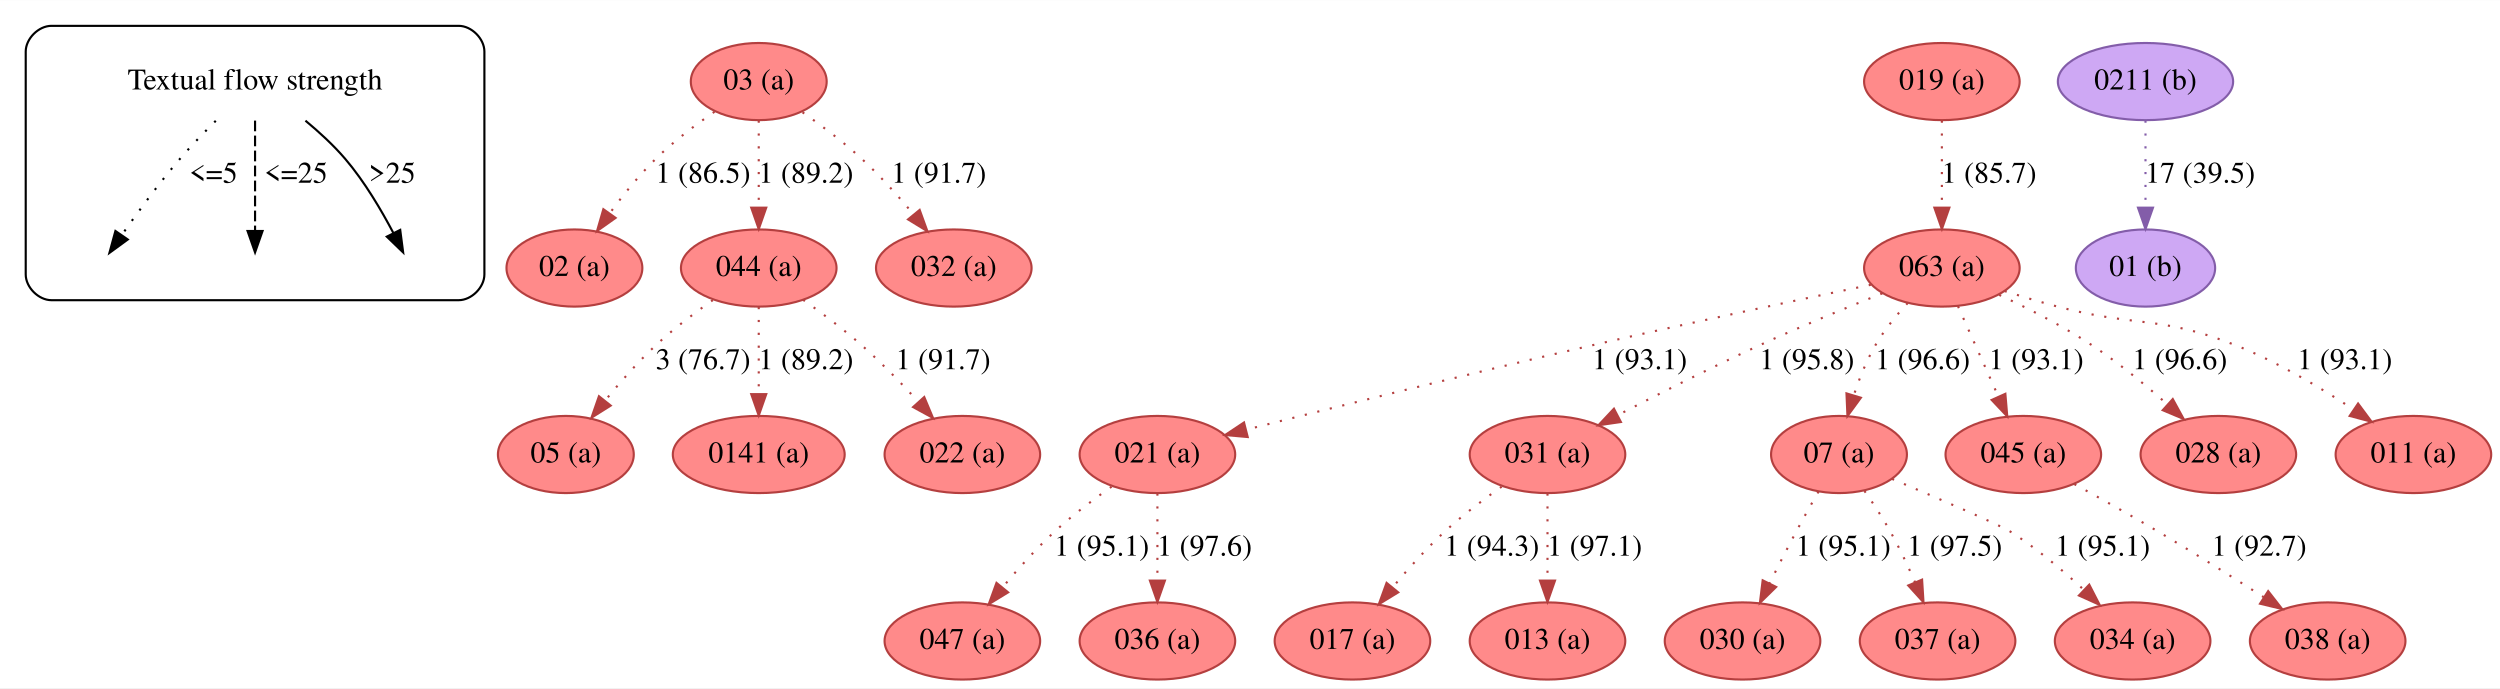
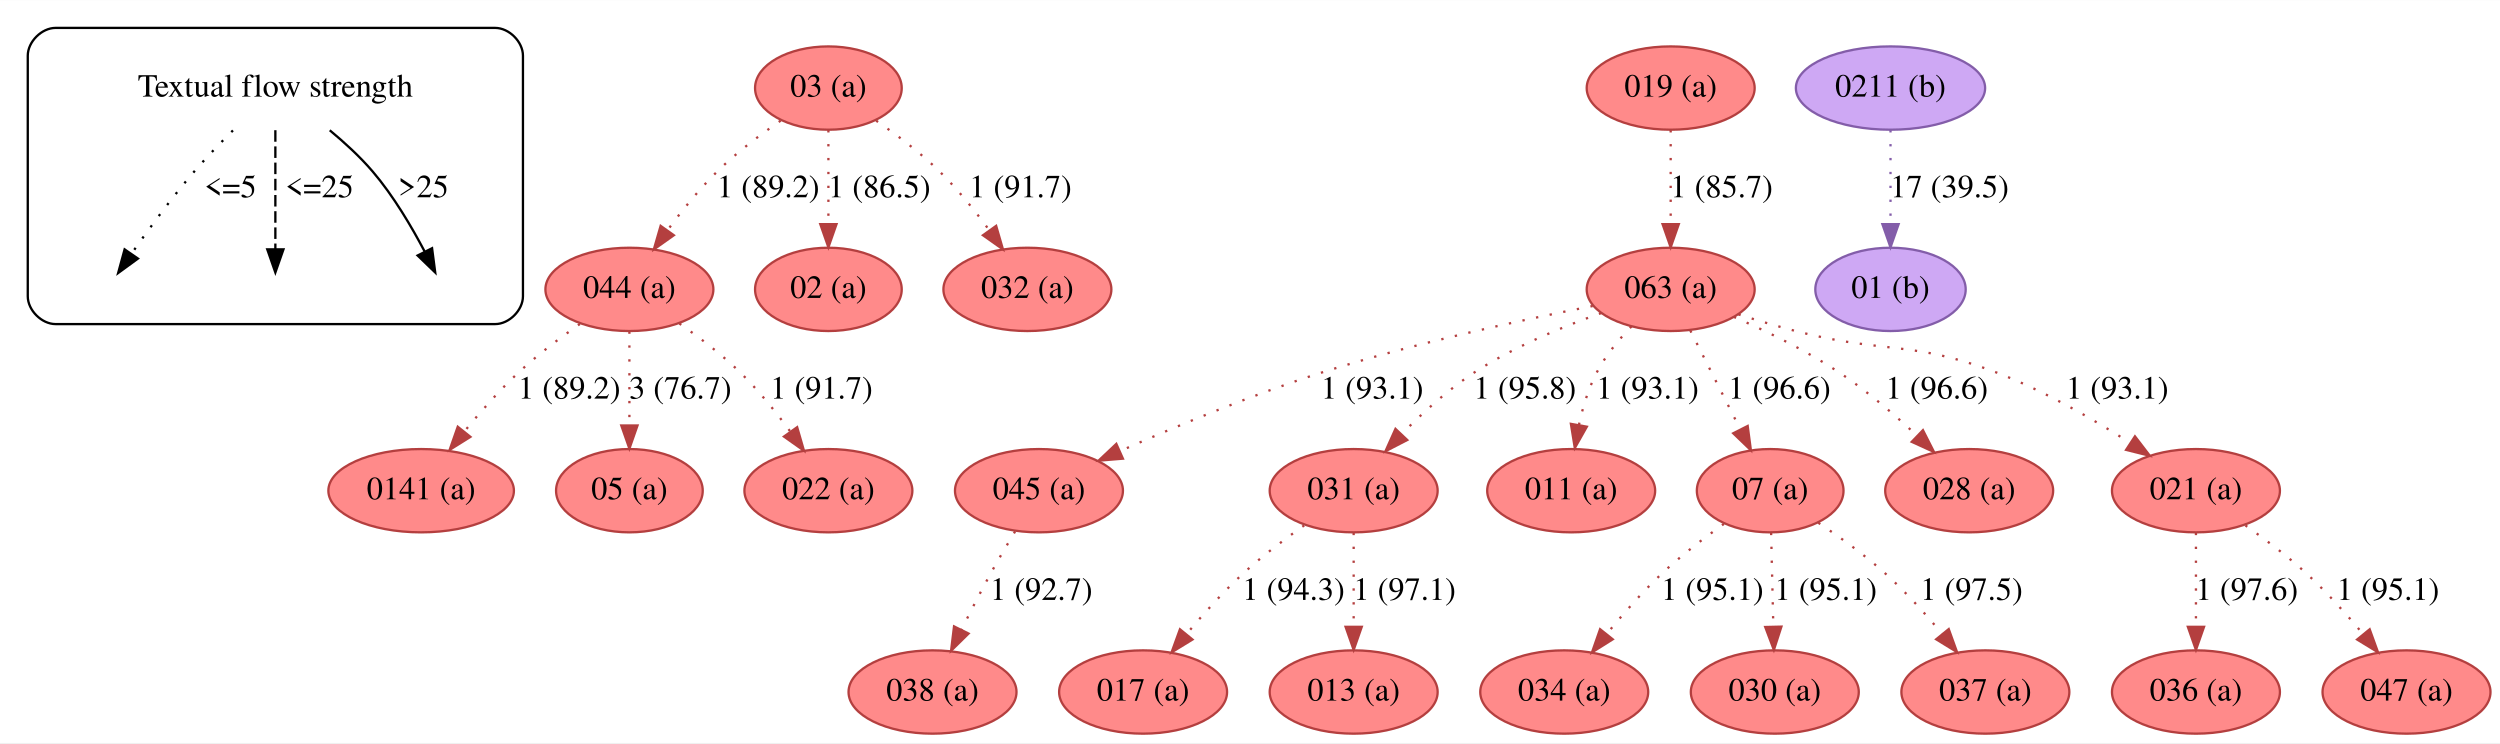
- <svg xmlns="http://www.w3.org/2000/svg" width="1166pt" height="321pt" viewBox="0.00 0.00 1166.40 321.00">
+ <svg xmlns="http://www.w3.org/2000/svg" width="1080pt" height="321pt" viewBox="0.00 0.00 1080.40 321.00">
  <g id="graph0" class="graph" transform="scale(1 1) rotate(0) translate(4 317)">
-     <polygon fill="white" stroke="none" points="-4,4 -4,-317 1162.4,-317 1162.4,4 -4,4" />
+     <polygon fill="white" stroke="none" points="-4,4 -4,-317 1076.4,-317 1076.4,4 -4,4" />
    <g id="clust1" class="cluster">
      <path fill="none" stroke="black" d="M20,-177C20,-177 210,-177 210,-177 216,-177 222,-183 222,-189 222,-189 222,-293 222,-293 222,-299 216,-305 210,-305 210,-305 20,-305 20,-305 14,-305 8,-299 8,-293 8,-293 8,-189 8,-189 8,-183 14,-177 20,-177" />
    </g>
    <g id="node1" class="node">
      <text text-anchor="middle" x="115" y="-275.3" font-family="Times,serif" font-size="14.00">Textual flow strength</text>
    </g>
    <g id="edge1" class="edge">
      <path fill="none" stroke="black" stroke-dasharray="1,5" d="M96.666,-260.686C91.132,-255.194 85.161,-248.989 80,-243 70.171,-231.593 60.072,-217.779 52.914,-207.563" />
      <polygon fill="black" stroke="black" points="55.614,-205.314 47.056,-199.068 49.851,-209.288 55.614,-205.314" />
      <text text-anchor="middle" x="95.5" y="-231.8" font-family="Times,serif" font-size="14.00">&lt;=5  </text>
    </g>
    <g id="edge2" class="edge">
      <path fill="none" stroke="black" stroke-dasharray="5,2" d="M115,-260.799C115,-245.794 115,-224.174 115,-209.409" />
      <polygon fill="black" stroke="black" points="118.5,-209.293 115,-199.293 111.5,-209.293 118.5,-209.293" />
      <text text-anchor="middle" x="134" y="-231.8" font-family="Times,serif" font-size="14.00">  &lt;=25</text>
    </g>
    <g id="edge3" class="edge">
      <path fill="none" stroke="black" d="M138.503,-260.76C144.906,-255.462 151.567,-249.344 157,-243 166.087,-232.39 174.095,-218.689 179.546,-208.313" />
      <polygon fill="black" stroke="black" points="182.722,-209.789 184.091,-199.283 176.469,-206.642 182.722,-209.789" />
      <text text-anchor="middle" x="179" y="-231.8" font-family="Times,serif" font-size="14.00">&gt;25</text>
    </g>
    <g id="node5" class="node">
-       <ellipse fill="#ff8a8a" stroke="#b43f3f" cx="350" cy="-279" rx="31.695" ry="18" />
-       <text text-anchor="middle" x="350" y="-275.3" font-family="Times,serif" font-size="14.00">03 (a)</text>
+       <ellipse fill="#ff8a8a" stroke="#b43f3f" cx="354" cy="-279" rx="31.695" ry="18" />
+       <text text-anchor="middle" x="354" y="-275.3" font-family="Times,serif" font-size="14.00">03 (a)</text>
    </g>
    <g id="node6" class="node">
-       <ellipse fill="#ff8a8a" stroke="#b43f3f" cx="264" cy="-192" rx="31.695" ry="18" />
-       <text text-anchor="middle" x="264" y="-188.3" font-family="Times,serif" font-size="14.00">02 (a)</text>
+       <ellipse fill="#ff8a8a" stroke="#b43f3f" cx="268" cy="-192" rx="36.294" ry="18" />
+       <text text-anchor="middle" x="268" y="-188.3" font-family="Times,serif" font-size="14.00">044 (a)</text>
    </g>
    <g id="edge4" class="edge">
-       <path fill="none" stroke="#b43f3f" stroke-dasharray="1,5" d="M329.353,-264.912C320.467,-258.796 310.248,-251.086 302,-243 294.175,-235.329 286.638,-225.975 280.368,-217.442" />
-       <polygon fill="#b43f3f" stroke="#b43f3f" points="283.206,-215.394 274.557,-209.275 277.503,-219.452 283.206,-215.394" />
-       <text text-anchor="middle" x="324" y="-231.8" font-family="Times,serif" font-size="14.00">1 (86.5)</text>
+       <path fill="none" stroke="#b43f3f" stroke-dasharray="1,5" d="M333.353,-264.912C324.467,-258.796 314.248,-251.086 306,-243 298.175,-235.329 290.638,-225.975 284.368,-217.442" />
+       <polygon fill="#b43f3f" stroke="#b43f3f" points="287.206,-215.394 278.557,-209.275 281.503,-219.452 287.206,-215.394" />
+       <text text-anchor="middle" x="328" y="-231.8" font-family="Times,serif" font-size="14.00">1 (89.2)</text>
    </g>
    <g id="node7" class="node">
-       <ellipse fill="#ff8a8a" stroke="#b43f3f" cx="350" cy="-192" rx="36.294" ry="18" />
-       <text text-anchor="middle" x="350" y="-188.3" font-family="Times,serif" font-size="14.00">044 (a)</text>
+       <ellipse fill="#ff8a8a" stroke="#b43f3f" cx="354" cy="-192" rx="31.695" ry="18" />
+       <text text-anchor="middle" x="354" y="-188.3" font-family="Times,serif" font-size="14.00">02 (a)</text>
    </g>
    <g id="edge5" class="edge">
-       <path fill="none" stroke="#b43f3f" stroke-dasharray="1,5" d="M350,-260.799C350,-249.163 350,-233.548 350,-220.237" />
-       <polygon fill="#b43f3f" stroke="#b43f3f" points="353.5,-220.175 350,-210.175 346.5,-220.175 353.5,-220.175" />
-       <text text-anchor="middle" x="372" y="-231.8" font-family="Times,serif" font-size="14.00">1 (89.2)</text>
+       <path fill="none" stroke="#b43f3f" stroke-dasharray="1,5" d="M354,-260.799C354,-249.163 354,-233.548 354,-220.237" />
+       <polygon fill="#b43f3f" stroke="#b43f3f" points="357.5,-220.175 354,-210.175 350.5,-220.175 357.5,-220.175" />
+       <text text-anchor="middle" x="376" y="-231.8" font-family="Times,serif" font-size="14.00">1 (86.5)</text>
    </g>
    <g id="node8" class="node">
-       <ellipse fill="#ff8a8a" stroke="#b43f3f" cx="441" cy="-192" rx="36.294" ry="18" />
-       <text text-anchor="middle" x="441" y="-188.3" font-family="Times,serif" font-size="14.00">032 (a)</text>
+       <ellipse fill="#ff8a8a" stroke="#b43f3f" cx="440" cy="-192" rx="36.294" ry="18" />
+       <text text-anchor="middle" x="440" y="-188.3" font-family="Times,serif" font-size="14.00">032 (a)</text>
    </g>
    <g id="edge6" class="edge">
-       <path fill="none" stroke="#b43f3f" stroke-dasharray="1,5" d="M370.419,-264.672C379.263,-258.512 389.511,-250.834 398,-243 406.544,-235.115 415.076,-225.619 422.26,-217.029" />
-       <polygon fill="#b43f3f" stroke="#b43f3f" points="425.077,-219.113 428.692,-209.155 419.656,-214.685 425.077,-219.113" />
-       <text text-anchor="middle" x="434" y="-231.8" font-family="Times,serif" font-size="14.00">1 (91.7)</text>
+       <path fill="none" stroke="#b43f3f" stroke-dasharray="1,5" d="M374.647,-264.912C383.533,-258.796 393.752,-251.086 402,-243 409.825,-235.329 417.362,-225.975 423.632,-217.442" />
+       <polygon fill="#b43f3f" stroke="#b43f3f" points="426.497,-219.452 429.443,-209.275 420.794,-215.394 426.497,-219.452" />
+       <text text-anchor="middle" x="437" y="-231.8" font-family="Times,serif" font-size="14.00">1 (91.7)</text>
+     </g>
+     <g id="node9" class="node">
+       <ellipse fill="#ff8a8a" stroke="#b43f3f" cx="178" cy="-105" rx="40.094" ry="18" />
+       <text text-anchor="middle" x="178" y="-101.3" font-family="Times,serif" font-size="14.00">0141 (a)</text>
+     </g>
+     <g id="edge7" class="edge">
+       <path fill="none" stroke="#b43f3f" stroke-dasharray="1,5" d="M246.584,-177.054C237.957,-171.018 228.142,-163.601 220,-156 211.796,-148.341 203.657,-139.128 196.758,-130.709" />
+       <polygon fill="#b43f3f" stroke="#b43f3f" points="199.291,-128.272 190.317,-122.641 193.821,-132.639 199.291,-128.272" />
+       <text text-anchor="middle" x="242" y="-144.8" font-family="Times,serif" font-size="14.00">1 (89.2)</text>
+     </g>
+     <g id="node10" class="node">
+       <ellipse fill="#ff8a8a" stroke="#b43f3f" cx="268" cy="-105" rx="31.695" ry="18" />
+       <text text-anchor="middle" x="268" y="-101.3" font-family="Times,serif" font-size="14.00">05 (a)</text>
+     </g>
+     <g id="edge8" class="edge">
+       <path fill="none" stroke="#b43f3f" stroke-dasharray="1,5" d="M268,-173.799C268,-162.163 268,-146.548 268,-133.237" />
+       <polygon fill="#b43f3f" stroke="#b43f3f" points="271.5,-133.175 268,-123.175 264.5,-133.175 271.5,-133.175" />
+       <text text-anchor="middle" x="290" y="-144.8" font-family="Times,serif" font-size="14.00">3 (76.7)</text>
+     </g>
+     <g id="node11" class="node">
+       <ellipse fill="#ff8a8a" stroke="#b43f3f" cx="354" cy="-105" rx="36.294" ry="18" />
+       <text text-anchor="middle" x="354" y="-101.3" font-family="Times,serif" font-size="14.00">022 (a)</text>
+     </g>
+     <g id="edge9" class="edge">
+       <path fill="none" stroke="#b43f3f" stroke-dasharray="1,5" d="M289.604,-177.25C298.26,-171.245 308.046,-163.798 316,-156 323.825,-148.329 331.362,-138.975 337.632,-130.442" />
+       <polygon fill="#b43f3f" stroke="#b43f3f" points="340.497,-132.452 343.443,-122.275 334.794,-128.394 340.497,-132.452" />
+       <text text-anchor="middle" x="351" y="-144.8" font-family="Times,serif" font-size="14.00">1 (91.7)</text>
+     </g>
+     <g id="node12" class="node">
+       <ellipse fill="#ff8a8a" stroke="#b43f3f" cx="718" cy="-192" rx="36.294" ry="18" />
+       <text text-anchor="middle" x="718" y="-188.3" font-family="Times,serif" font-size="14.00">063 (a)</text>
+     </g>
+     <g id="node13" class="node">
+       <ellipse fill="#ff8a8a" stroke="#b43f3f" cx="445" cy="-105" rx="36.294" ry="18" />
+       <text text-anchor="middle" x="445" y="-101.3" font-family="Times,serif" font-size="14.00">045 (a)</text>
+     </g>
+     <g id="edge10" class="edge">
+       <path fill="none" stroke="#b43f3f" stroke-dasharray="1,5" d="M684.294,-184.808C653.413,-178.754 606.615,-168.618 567,-156 537.096,-146.475 504.228,-132.81 480.15,-122.172" />
+       <polygon fill="#b43f3f" stroke="#b43f3f" points="481.287,-118.847 470.728,-117.967 478.433,-125.239 481.287,-118.847" />
+       <text text-anchor="middle" x="589" y="-144.8" font-family="Times,serif" font-size="14.00">1 (93.1)</text>
+     </g>
+     <g id="node14" class="node">
+       <ellipse fill="#ff8a8a" stroke="#b43f3f" cx="581" cy="-105" rx="36.294" ry="18" />
+       <text text-anchor="middle" x="581" y="-101.3" font-family="Times,serif" font-size="14.00">031 (a)</text>
+     </g>
+     <g id="edge11" class="edge">
+       <path fill="none" stroke="#b43f3f" stroke-dasharray="1,5" d="M687.932,-181.733C671.025,-175.777 649.973,-167.077 633,-156 621.692,-148.621 610.686,-138.589 601.733,-129.447" />
+       <polygon fill="#b43f3f" stroke="#b43f3f" points="604.151,-126.91 594.734,-122.056 599.068,-131.723 604.151,-126.91" />
+       <text text-anchor="middle" x="655" y="-144.8" font-family="Times,serif" font-size="14.00">1 (95.8)</text>
+     </g>
+     <g id="node15" class="node">
+       <ellipse fill="#ff8a8a" stroke="#b43f3f" cx="675" cy="-105" rx="36.294" ry="18" />
+       <text text-anchor="middle" x="675" y="-101.3" font-family="Times,serif" font-size="14.00">011 (a)</text>
+     </g>
+     <g id="edge12" class="edge">
+       <path fill="none" stroke="#b43f3f" stroke-dasharray="1,5" d="M701.058,-175.991C695.504,-170.247 689.792,-163.308 686,-156 682.398,-149.057 679.972,-140.979 678.34,-133.367" />
+       <polygon fill="#b43f3f" stroke="#b43f3f" points="681.769,-132.658 676.57,-123.426 674.877,-133.885 681.769,-132.658" />
+       <text text-anchor="middle" x="708" y="-144.8" font-family="Times,serif" font-size="14.00">1 (93.1)</text>
+     </g>
+     <g id="node16" class="node">
+       <ellipse fill="#ff8a8a" stroke="#b43f3f" cx="761" cy="-105" rx="31.695" ry="18" />
+       <text text-anchor="middle" x="761" y="-101.3" font-family="Times,serif" font-size="14.00">07 (a)</text>
+     </g>
+     <g id="edge13" class="edge">
+       <path fill="none" stroke="#b43f3f" stroke-dasharray="1,5" d="M726.495,-174.207C732.66,-162.021 741.11,-145.318 748.105,-131.491" />
+       <polygon fill="#b43f3f" stroke="#b43f3f" points="751.278,-132.972 752.669,-122.469 745.031,-129.812 751.278,-132.972" />
+       <text text-anchor="middle" x="765" y="-144.8" font-family="Times,serif" font-size="14.00">1 (96.6)</text>
+     </g>
+     <g id="node17" class="node">
+       <ellipse fill="#ff8a8a" stroke="#b43f3f" cx="847" cy="-105" rx="36.294" ry="18" />
+       <text text-anchor="middle" x="847" y="-101.3" font-family="Times,serif" font-size="14.00">028 (a)</text>
+     </g>
+     <g id="edge14" class="edge">
+       <path fill="none" stroke="#b43f3f" stroke-dasharray="1,5" d="M745.337,-180.088C759.484,-173.906 776.732,-165.511 791,-156 802.809,-148.128 814.704,-137.906 824.475,-128.758" />
+       <polygon fill="#b43f3f" stroke="#b43f3f" points="827.021,-131.166 831.814,-121.717 822.175,-126.115 827.021,-131.166" />
+       <text text-anchor="middle" x="833" y="-144.8" font-family="Times,serif" font-size="14.00">1 (96.6)</text>
+     </g>
+     <g id="node18" class="node">
+       <ellipse fill="#ff8a8a" stroke="#b43f3f" cx="945" cy="-105" rx="36.294" ry="18" />
+       <text text-anchor="middle" x="945" y="-101.3" font-family="Times,serif" font-size="14.00">021 (a)</text>
+     </g>
+     <g id="edge15" class="edge">
+       <path fill="none" stroke="#b43f3f" stroke-dasharray="1,5" d="M747.271,-181.193C755.245,-178.684 763.915,-176.103 772,-174 810.214,-164.059 822.12,-170.106 859,-156 879.28,-148.243 900.381,-136.047 916.607,-125.641" />
+       <polygon fill="#b43f3f" stroke="#b43f3f" points="918.639,-128.494 925.084,-120.085 914.802,-122.64 918.639,-128.494" />
+       <text text-anchor="middle" x="911" y="-144.8" font-family="Times,serif" font-size="14.00">1 (93.1)</text>
+     </g>
+     <g id="node19" class="node">
+       <ellipse fill="#ff8a8a" stroke="#b43f3f" cx="399" cy="-18" rx="36.294" ry="18" />
+       <text text-anchor="middle" x="399" y="-14.3" font-family="Times,serif" font-size="14.00">038 (a)</text>
+     </g>
+     <g id="edge16" class="edge">
+       <path fill="none" stroke="#b43f3f" stroke-dasharray="1,5" d="M434.695,-87.417C431.202,-81.644 427.342,-75.088 424,-69 419.75,-61.258 415.363,-52.702 411.472,-44.889" />
+       <polygon fill="#b43f3f" stroke="#b43f3f" points="414.572,-43.26 407.017,-35.833 408.291,-46.351 414.572,-43.26" />
+       <text text-anchor="middle" x="446" y="-57.8" font-family="Times,serif" font-size="14.00">1 (92.7)</text>
+     </g>
+     <g id="node20" class="node">
+       <ellipse fill="#ff8a8a" stroke="#b43f3f" cx="490" cy="-18" rx="36.294" ry="18" />
+       <text text-anchor="middle" x="490" y="-14.3" font-family="Times,serif" font-size="14.00">017 (a)</text>
+     </g>
+     <g id="edge17" class="edge">
+       <path fill="none" stroke="#b43f3f" stroke-dasharray="1,5" d="M559.628,-90.006C551.008,-83.963 541.186,-76.554 533,-69 524.456,-61.115 515.924,-51.619 508.74,-43.029" />
+       <polygon fill="#b43f3f" stroke="#b43f3f" points="511.344,-40.685 502.308,-35.154 505.923,-45.114 511.344,-40.685" />
+       <text text-anchor="middle" x="555" y="-57.8" font-family="Times,serif" font-size="14.00">1 (94.3)</text>
+     </g>
+     <g id="node21" class="node">
+       <ellipse fill="#ff8a8a" stroke="#b43f3f" cx="581" cy="-18" rx="36.294" ry="18" />
+       <text text-anchor="middle" x="581" y="-14.3" font-family="Times,serif" font-size="14.00">013 (a)</text>
+     </g>
+     <g id="edge18" class="edge">
+       <path fill="none" stroke="#b43f3f" stroke-dasharray="1,5" d="M581,-86.799C581,-75.163 581,-59.548 581,-46.237" />
+       <polygon fill="#b43f3f" stroke="#b43f3f" points="584.5,-46.175 581,-36.175 577.5,-46.175 584.5,-46.175" />
+       <text text-anchor="middle" x="603" y="-57.8" font-family="Times,serif" font-size="14.00">1 (97.1)</text>
+     </g>
+     <g id="node22" class="node">
+       <ellipse fill="#ff8a8a" stroke="#b43f3f" cx="672" cy="-18" rx="36.294" ry="18" />
+       <text text-anchor="middle" x="672" y="-14.3" font-family="Times,serif" font-size="14.00">034 (a)</text>
+     </g>
+     <g id="edge19" class="edge">
+       <path fill="none" stroke="#b43f3f" stroke-dasharray="1,5" d="M740.985,-90.657C732.322,-84.494 722.29,-76.818 714,-69 705.625,-61.102 697.286,-51.602 690.271,-43.014" />
+       <polygon fill="#b43f3f" stroke="#b43f3f" points="692.965,-40.779 683.995,-35.142 687.492,-45.143 692.965,-40.779" />
+       <text text-anchor="middle" x="736" y="-57.8" font-family="Times,serif" font-size="14.00">1 (95.1)</text>
+     </g>
+     <g id="node23" class="node">
+       <ellipse fill="#ff8a8a" stroke="#b43f3f" cx="763" cy="-18" rx="36.294" ry="18" />
+       <text text-anchor="middle" x="763" y="-14.3" font-family="Times,serif" font-size="14.00">030 (a)</text>
+     </g>
+     <g id="edge20" class="edge">
+       <path fill="none" stroke="#b43f3f" stroke-dasharray="1,5" d="M761.405,-86.799C761.679,-75.163 762.046,-59.548 762.359,-46.237" />
+       <polygon fill="#b43f3f" stroke="#b43f3f" points="765.86,-46.255 762.596,-36.175 758.862,-46.09 765.86,-46.255" />
+       <text text-anchor="middle" x="785" y="-57.8" font-family="Times,serif" font-size="14.00">1 (95.1)</text>
    </g>
    <g id="node24" class="node">
-       <ellipse fill="#ff8a8a" stroke="#b43f3f" cx="260" cy="-105" rx="31.695" ry="18" />
-       <text text-anchor="middle" x="260" y="-101.3" font-family="Times,serif" font-size="14.00">05 (a)</text>
+       <ellipse fill="#ff8a8a" stroke="#b43f3f" cx="854" cy="-18" rx="36.294" ry="18" />
+       <text text-anchor="middle" x="854" y="-14.3" font-family="Times,serif" font-size="14.00">037 (a)</text>
    </g>
    <g id="edge21" class="edge">
-       <path fill="none" stroke="#b43f3f" stroke-dasharray="1,5" d="M328.584,-177.054C319.957,-171.018 310.142,-163.601 302,-156 293.585,-148.144 285.238,-138.653 278.228,-130.06" />
-       <polygon fill="#b43f3f" stroke="#b43f3f" points="280.924,-127.827 271.959,-122.18 275.446,-132.185 280.924,-127.827" />
-       <text text-anchor="middle" x="324" y="-144.8" font-family="Times,serif" font-size="14.00">3 (76.7)</text>
+       <path fill="none" stroke="#b43f3f" stroke-dasharray="1,5" d="M781.819,-91.122C791.149,-84.933 802.044,-77.106 811,-69 819.62,-61.198 828.167,-51.719 835.343,-43.12" />
+       <polygon fill="#b43f3f" stroke="#b43f3f" points="838.166,-45.196 841.761,-35.229 832.736,-40.779 838.166,-45.196" />
+       <text text-anchor="middle" x="848" y="-57.8" font-family="Times,serif" font-size="14.00">1 (97.5)</text>
    </g>
    <g id="node25" class="node">
-       <ellipse fill="#ff8a8a" stroke="#b43f3f" cx="350" cy="-105" rx="40.094" ry="18" />
-       <text text-anchor="middle" x="350" y="-101.3" font-family="Times,serif" font-size="14.00">0141 (a)</text>
+       <ellipse fill="#ff8a8a" stroke="#b43f3f" cx="945" cy="-18" rx="36.294" ry="18" />
+       <text text-anchor="middle" x="945" y="-14.3" font-family="Times,serif" font-size="14.00">036 (a)</text>
    </g>
    <g id="edge22" class="edge">
-       <path fill="none" stroke="#b43f3f" stroke-dasharray="1,5" d="M350,-173.799C350,-162.163 350,-146.548 350,-133.237" />
-       <polygon fill="#b43f3f" stroke="#b43f3f" points="353.5,-133.175 350,-123.175 346.5,-133.175 353.5,-133.175" />
-       <text text-anchor="middle" x="372" y="-144.8" font-family="Times,serif" font-size="14.00">1 (89.2)</text>
+       <path fill="none" stroke="#b43f3f" stroke-dasharray="1,5" d="M945,-86.799C945,-75.163 945,-59.548 945,-46.237" />
+       <polygon fill="#b43f3f" stroke="#b43f3f" points="948.5,-46.175 945,-36.175 941.5,-46.175 948.5,-46.175" />
+       <text text-anchor="middle" x="967" y="-57.8" font-family="Times,serif" font-size="14.00">1 (97.6)</text>
    </g>
    <g id="node26" class="node">
-       <ellipse fill="#ff8a8a" stroke="#b43f3f" cx="445" cy="-105" rx="36.294" ry="18" />
-       <text text-anchor="middle" x="445" y="-101.3" font-family="Times,serif" font-size="14.00">022 (a)</text>
+       <ellipse fill="#ff8a8a" stroke="#b43f3f" cx="1036" cy="-18" rx="36.294" ry="18" />
+       <text text-anchor="middle" x="1036" y="-14.3" font-family="Times,serif" font-size="14.00">047 (a)</text>
    </g>
    <g id="edge23" class="edge">
-       <path fill="none" stroke="#b43f3f" stroke-dasharray="1,5" d="M370.73,-177.159C379.436,-171.025 389.495,-163.508 398,-156 407.163,-147.911 416.531,-138.276 424.467,-129.632" />
-       <polygon fill="#b43f3f" stroke="#b43f3f" points="427.21,-131.816 431.306,-122.045 422.01,-127.129 427.21,-131.816" />
-       <text text-anchor="middle" x="436" y="-144.8" font-family="Times,serif" font-size="14.00">1 (91.7)</text>
-     </g>
-     <g id="node9" class="node">
-       <ellipse fill="#ff8a8a" stroke="#b43f3f" cx="536" cy="-105" rx="36.294" ry="18" />
-       <text text-anchor="middle" x="536" y="-101.3" font-family="Times,serif" font-size="14.00">021 (a)</text>
-     </g>
-     <g id="node10" class="node">
-       <ellipse fill="#ff8a8a" stroke="#b43f3f" cx="445" cy="-18" rx="36.294" ry="18" />
-       <text text-anchor="middle" x="445" y="-14.3" font-family="Times,serif" font-size="14.00">047 (a)</text>
-     </g>
-     <g id="edge7" class="edge">
-       <path fill="none" stroke="#b43f3f" stroke-dasharray="1,5" d="M514.628,-90.006C506.008,-83.963 496.186,-76.554 488,-69 479.456,-61.115 470.924,-51.619 463.74,-43.029" />
-       <polygon fill="#b43f3f" stroke="#b43f3f" points="466.344,-40.685 457.308,-35.154 460.923,-45.114 466.344,-40.685" />
-       <text text-anchor="middle" x="510" y="-57.8" font-family="Times,serif" font-size="14.00">1 (95.1)</text>
-     </g>
-     <g id="node11" class="node">
-       <ellipse fill="#ff8a8a" stroke="#b43f3f" cx="536" cy="-18" rx="36.294" ry="18" />
-       <text text-anchor="middle" x="536" y="-14.3" font-family="Times,serif" font-size="14.00">036 (a)</text>
-     </g>
-     <g id="edge8" class="edge">
-       <path fill="none" stroke="#b43f3f" stroke-dasharray="1,5" d="M536,-86.799C536,-75.163 536,-59.548 536,-46.237" />
-       <polygon fill="#b43f3f" stroke="#b43f3f" points="539.5,-46.175 536,-36.175 532.5,-46.175 539.5,-46.175" />
-       <text text-anchor="middle" x="558" y="-57.8" font-family="Times,serif" font-size="14.00">1 (97.6)</text>
-     </g>
-     <g id="node12" class="node">
-       <ellipse fill="#ff8a8a" stroke="#b43f3f" cx="902" cy="-192" rx="36.294" ry="18" />
-       <text text-anchor="middle" x="902" y="-188.3" font-family="Times,serif" font-size="14.00">063 (a)</text>
-     </g>
-     <g id="edge9" class="edge">
-       <path fill="none" stroke="#b43f3f" stroke-dasharray="1,5" d="M868.844,-184.184C835.862,-177.333 783.845,-166.335 739,-156 682.918,-143.075 618.43,-126.979 577.465,-116.599" />
-       <polygon fill="#b43f3f" stroke="#b43f3f" points="578.13,-113.157 567.576,-114.089 576.407,-119.942 578.13,-113.157" />
-       <text text-anchor="middle" x="761" y="-144.8" font-family="Times,serif" font-size="14.00">1 (93.1)</text>
-     </g>
-     <g id="node13" class="node">
-       <ellipse fill="#ff8a8a" stroke="#b43f3f" cx="718" cy="-105" rx="36.294" ry="18" />
-       <text text-anchor="middle" x="718" y="-101.3" font-family="Times,serif" font-size="14.00">031 (a)</text>
-     </g>
-     <g id="edge10" class="edge">
-       <path fill="none" stroke="#b43f3f" stroke-dasharray="1,5" d="M874.206,-180.184C857.49,-173.523 835.865,-164.633 817,-156 794.58,-145.741 769.82,-133.236 750.67,-123.298" />
-       <polygon fill="#b43f3f" stroke="#b43f3f" points="752.24,-120.169 741.755,-118.646 749.002,-126.375 752.24,-120.169" />
-       <text text-anchor="middle" x="839" y="-144.8" font-family="Times,serif" font-size="14.00">1 (95.8)</text>
-     </g>
-     <g id="node14" class="node">
-       <ellipse fill="#ff8a8a" stroke="#b43f3f" cx="854" cy="-105" rx="31.695" ry="18" />
-       <text text-anchor="middle" x="854" y="-101.3" font-family="Times,serif" font-size="14.00">07 (a)</text>
-     </g>
-     <g id="edge11" class="edge">
-       <path fill="none" stroke="#b43f3f" stroke-dasharray="1,5" d="M886.038,-175.668C880.7,-169.895 875.078,-163.019 871,-156 866.837,-148.834 863.494,-140.495 860.912,-132.705" />
-       <polygon fill="#b43f3f" stroke="#b43f3f" points="864.198,-131.48 857.949,-122.924 857.498,-133.509 864.198,-131.48" />
-       <text text-anchor="middle" x="893" y="-144.8" font-family="Times,serif" font-size="14.00">1 (96.6)</text>
-     </g>
-     <g id="node15" class="node">
-       <ellipse fill="#ff8a8a" stroke="#b43f3f" cx="940" cy="-105" rx="36.294" ry="18" />
-       <text text-anchor="middle" x="940" y="-101.3" font-family="Times,serif" font-size="14.00">045 (a)</text>
-     </g>
-     <g id="edge12" class="edge">
-       <path fill="none" stroke="#b43f3f" stroke-dasharray="1,5" d="M909.508,-174.207C914.868,-162.216 922.184,-145.851 928.306,-132.157" />
-       <polygon fill="#b43f3f" stroke="#b43f3f" points="931.622,-133.316 932.508,-122.758 925.231,-130.459 931.622,-133.316" />
-       <text text-anchor="middle" x="946" y="-144.8" font-family="Times,serif" font-size="14.00">1 (93.1)</text>
-     </g>
-     <g id="node16" class="node">
-       <ellipse fill="#ff8a8a" stroke="#b43f3f" cx="1031" cy="-105" rx="36.294" ry="18" />
-       <text text-anchor="middle" x="1031" y="-101.3" font-family="Times,serif" font-size="14.00">028 (a)</text>
-     </g>
-     <g id="edge13" class="edge">
-       <path fill="none" stroke="#b43f3f" stroke-dasharray="1,5" d="M928.755,-179.465C942.16,-173.232 958.392,-164.981 972,-156 984.323,-147.867 996.946,-137.495 1007.34,-128.309" />
-       <polygon fill="#b43f3f" stroke="#b43f3f" points="1009.73,-130.868 1014.81,-121.571 1005.04,-125.67 1009.73,-130.868" />
-       <text text-anchor="middle" x="1013" y="-144.8" font-family="Times,serif" font-size="14.00">1 (96.6)</text>
-     </g>
-     <g id="node17" class="node">
-       <ellipse fill="#ff8a8a" stroke="#b43f3f" cx="1122" cy="-105" rx="36.294" ry="18" />
-       <text text-anchor="middle" x="1122" y="-101.3" font-family="Times,serif" font-size="14.00">011 (a)</text>
-     </g>
-     <g id="edge14" class="edge">
-       <path fill="none" stroke="#b43f3f" stroke-dasharray="1,5" d="M931.285,-181.245C939.259,-178.736 947.925,-176.142 956,-174 992.485,-164.323 1003.92,-169.926 1039,-156 1058.34,-148.321 1078.38,-136.387 1093.91,-126.103" />
-       <polygon fill="#b43f3f" stroke="#b43f3f" points="1096.19,-128.79 1102.5,-120.284 1092.26,-122.995 1096.19,-128.79" />
-       <text text-anchor="middle" x="1090" y="-144.8" font-family="Times,serif" font-size="14.00">1 (93.1)</text>
-     </g>
-     <g id="node18" class="node">
-       <ellipse fill="#ff8a8a" stroke="#b43f3f" cx="627" cy="-18" rx="36.294" ry="18" />
-       <text text-anchor="middle" x="627" y="-14.3" font-family="Times,serif" font-size="14.00">017 (a)</text>
-     </g>
-     <g id="edge15" class="edge">
-       <path fill="none" stroke="#b43f3f" stroke-dasharray="1,5" d="M696.628,-90.006C688.008,-83.963 678.186,-76.554 670,-69 661.456,-61.115 652.924,-51.619 645.74,-43.029" />
-       <polygon fill="#b43f3f" stroke="#b43f3f" points="648.344,-40.685 639.308,-35.154 642.923,-45.114 648.344,-40.685" />
-       <text text-anchor="middle" x="692" y="-57.8" font-family="Times,serif" font-size="14.00">1 (94.3)</text>
-     </g>
-     <g id="node19" class="node">
-       <ellipse fill="#ff8a8a" stroke="#b43f3f" cx="718" cy="-18" rx="36.294" ry="18" />
-       <text text-anchor="middle" x="718" y="-14.3" font-family="Times,serif" font-size="14.00">013 (a)</text>
-     </g>
-     <g id="edge16" class="edge">
-       <path fill="none" stroke="#b43f3f" stroke-dasharray="1,5" d="M718,-86.799C718,-75.163 718,-59.548 718,-46.237" />
-       <polygon fill="#b43f3f" stroke="#b43f3f" points="721.5,-46.175 718,-36.175 714.5,-46.175 721.5,-46.175" />
-       <text text-anchor="middle" x="740" y="-57.8" font-family="Times,serif" font-size="14.00">1 (97.1)</text>
-     </g>
-     <g id="node20" class="node">
-       <ellipse fill="#ff8a8a" stroke="#b43f3f" cx="809" cy="-18" rx="36.294" ry="18" />
-       <text text-anchor="middle" x="809" y="-14.3" font-family="Times,serif" font-size="14.00">030 (a)</text>
-     </g>
-     <g id="edge17" class="edge">
-       <path fill="none" stroke="#b43f3f" stroke-dasharray="1,5" d="M844.45,-87.723C841.076,-81.861 837.302,-75.17 834,-69 829.833,-61.213 825.469,-52.645 821.575,-44.834" />
-       <polygon fill="#b43f3f" stroke="#b43f3f" points="824.672,-43.2 817.104,-35.785 818.397,-46.301 824.672,-43.2" />
-       <text text-anchor="middle" x="856" y="-57.8" font-family="Times,serif" font-size="14.00">1 (95.1)</text>
-     </g>
-     <g id="node21" class="node">
-       <ellipse fill="#ff8a8a" stroke="#b43f3f" cx="900" cy="-18" rx="36.294" ry="18" />
-       <text text-anchor="middle" x="900" y="-14.3" font-family="Times,serif" font-size="14.00">037 (a)</text>
-     </g>
-     <g id="edge18" class="edge">
-       <path fill="none" stroke="#b43f3f" stroke-dasharray="1,5" d="M865.884,-88.022C869.972,-82.187 874.417,-75.438 878,-69 882.15,-61.542 886.102,-53.148 889.481,-45.398" />
-       <polygon fill="#b43f3f" stroke="#b43f3f" points="892.764,-46.618 893.427,-36.044 886.315,-43.897 892.764,-46.618" />
-       <text text-anchor="middle" x="908" y="-57.8" font-family="Times,serif" font-size="14.00">1 (97.5)</text>
-     </g>
-     <g id="node22" class="node">
-       <ellipse fill="#ff8a8a" stroke="#b43f3f" cx="991" cy="-18" rx="36.294" ry="18" />
-       <text text-anchor="middle" x="991" y="-14.3" font-family="Times,serif" font-size="14.00">034 (a)</text>
-     </g>
-     <g id="edge19" class="edge">
-       <path fill="none" stroke="#b43f3f" stroke-dasharray="1,5" d="M878.8,-93.603C900.395,-84.475 929.01,-72.172 934,-69 946.097,-61.31 958.215,-51.116 968.149,-41.939" />
-       <polygon fill="#b43f3f" stroke="#b43f3f" points="970.759,-44.287 975.605,-34.865 965.941,-39.209 970.759,-44.287" />
-       <text text-anchor="middle" x="977" y="-57.8" font-family="Times,serif" font-size="14.00">1 (95.1)</text>
+       <path fill="none" stroke="#b43f3f" stroke-dasharray="1,5" d="M966.372,-90.006C974.992,-83.963 984.814,-76.554 993,-69 1001.54,-61.115 1010.08,-51.619 1017.26,-43.029" />
+       <polygon fill="#b43f3f" stroke="#b43f3f" points="1020.08,-45.114 1023.69,-35.154 1014.66,-40.685 1020.08,-45.114" />
+       <text text-anchor="middle" x="1028" y="-57.8" font-family="Times,serif" font-size="14.00">1 (95.1)</text>
    </g>
    <g id="node27" class="node">
-       <ellipse fill="#ff8a8a" stroke="#b43f3f" cx="1082" cy="-18" rx="36.294" ry="18" />
-       <text text-anchor="middle" x="1082" y="-14.3" font-family="Times,serif" font-size="14.00">038 (a)</text>
+       <ellipse fill="#ff8a8a" stroke="#b43f3f" cx="718" cy="-279" rx="36.294" ry="18" />
+       <text text-anchor="middle" x="718" y="-275.3" font-family="Times,serif" font-size="14.00">019 (a)</text>
    </g>
    <g id="edge24" class="edge">
-       <path fill="none" stroke="#b43f3f" stroke-dasharray="1,5" d="M963.816,-91.187C975.683,-84.697 990.196,-76.6 1003,-69 1019.41,-59.257 1037.42,-47.915 1052.09,-38.499" />
-       <polygon fill="#b43f3f" stroke="#b43f3f" points="1054.24,-41.276 1060.75,-32.916 1050.44,-35.393 1054.24,-41.276" />
-       <text text-anchor="middle" x="1050" y="-57.8" font-family="Times,serif" font-size="14.00">1 (92.7)</text>
-     </g>
-     <g id="node23" class="node">
-       <ellipse fill="#ff8a8a" stroke="#b43f3f" cx="902" cy="-279" rx="36.294" ry="18" />
-       <text text-anchor="middle" x="902" y="-275.3" font-family="Times,serif" font-size="14.00">019 (a)</text>
-     </g>
-     <g id="edge20" class="edge">
-       <path fill="none" stroke="#b43f3f" stroke-dasharray="1,5" d="M902,-260.799C902,-249.163 902,-233.548 902,-220.237" />
-       <polygon fill="#b43f3f" stroke="#b43f3f" points="905.5,-220.175 902,-210.175 898.5,-220.175 905.5,-220.175" />
-       <text text-anchor="middle" x="924" y="-231.8" font-family="Times,serif" font-size="14.00">1 (85.7)</text>
+       <path fill="none" stroke="#b43f3f" stroke-dasharray="1,5" d="M718,-260.799C718,-249.163 718,-233.548 718,-220.237" />
+       <polygon fill="#b43f3f" stroke="#b43f3f" points="721.5,-220.175 718,-210.175 714.5,-220.175 721.5,-220.175" />
+       <text text-anchor="middle" x="740" y="-231.8" font-family="Times,serif" font-size="14.00">1 (85.7)</text>
    </g>
    <g id="node28" class="node">
-       <ellipse fill="#cea8f4" stroke="#835da9" cx="997" cy="-279" rx="40.893" ry="18" />
-       <text text-anchor="middle" x="997" y="-275.3" font-family="Times,serif" font-size="14.00">0211 (b)</text>
+       <ellipse fill="#cea8f4" stroke="#835da9" cx="813" cy="-279" rx="40.893" ry="18" />
+       <text text-anchor="middle" x="813" y="-275.3" font-family="Times,serif" font-size="14.00">0211 (b)</text>
    </g>
    <g id="node29" class="node">
-       <ellipse fill="#cea8f4" stroke="#835da9" cx="997" cy="-192" rx="32.494" ry="18" />
-       <text text-anchor="middle" x="997" y="-188.3" font-family="Times,serif" font-size="14.00">01 (b)</text>
+       <ellipse fill="#cea8f4" stroke="#835da9" cx="813" cy="-192" rx="32.494" ry="18" />
+       <text text-anchor="middle" x="813" y="-188.3" font-family="Times,serif" font-size="14.00">01 (b)</text>
    </g>
    <g id="edge25" class="edge">
-       <path fill="none" stroke="#835da9" stroke-dasharray="1,5" d="M997,-260.799C997,-249.163 997,-233.548 997,-220.237" />
-       <polygon fill="#835da9" stroke="#835da9" points="1000.5,-220.175 997,-210.175 993.5,-220.175 1000.5,-220.175" />
-       <text text-anchor="middle" x="1022.5" y="-231.8" font-family="Times,serif" font-size="14.00">17 (39.5)</text>
+       <path fill="none" stroke="#835da9" stroke-dasharray="1,5" d="M813,-260.799C813,-249.163 813,-233.548 813,-220.237" />
+       <polygon fill="#835da9" stroke="#835da9" points="816.5,-220.175 813,-210.175 809.5,-220.175 816.5,-220.175" />
+       <text text-anchor="middle" x="838.5" y="-231.8" font-family="Times,serif" font-size="14.00">17 (39.5)</text>
    </g>
  </g>
</svg>
